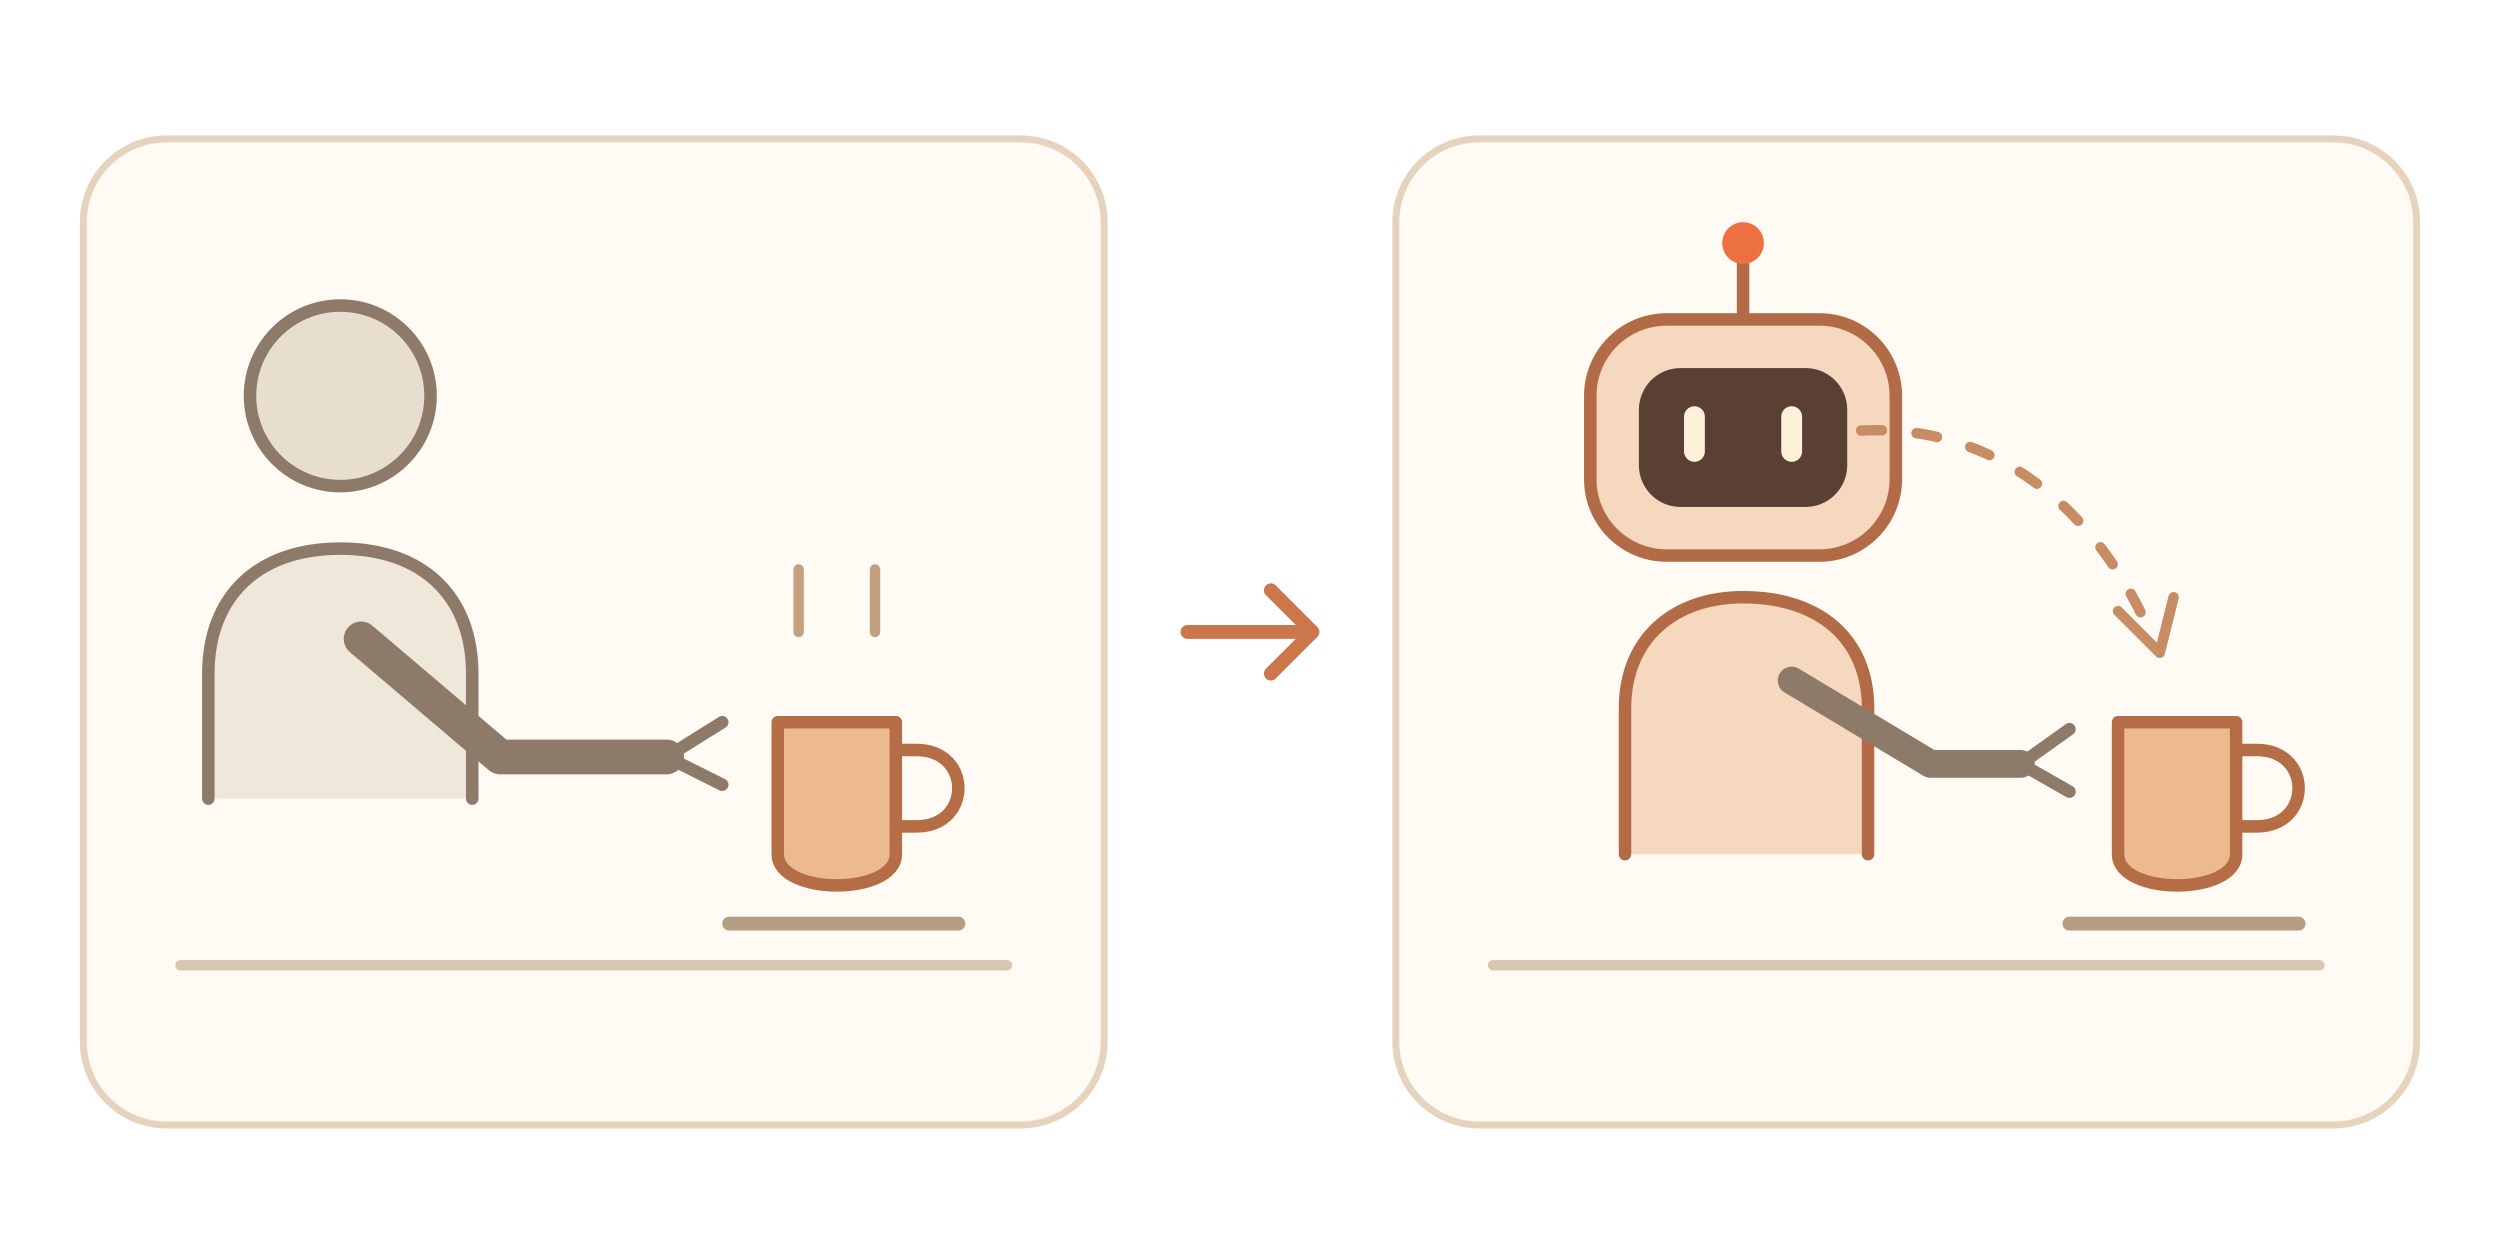
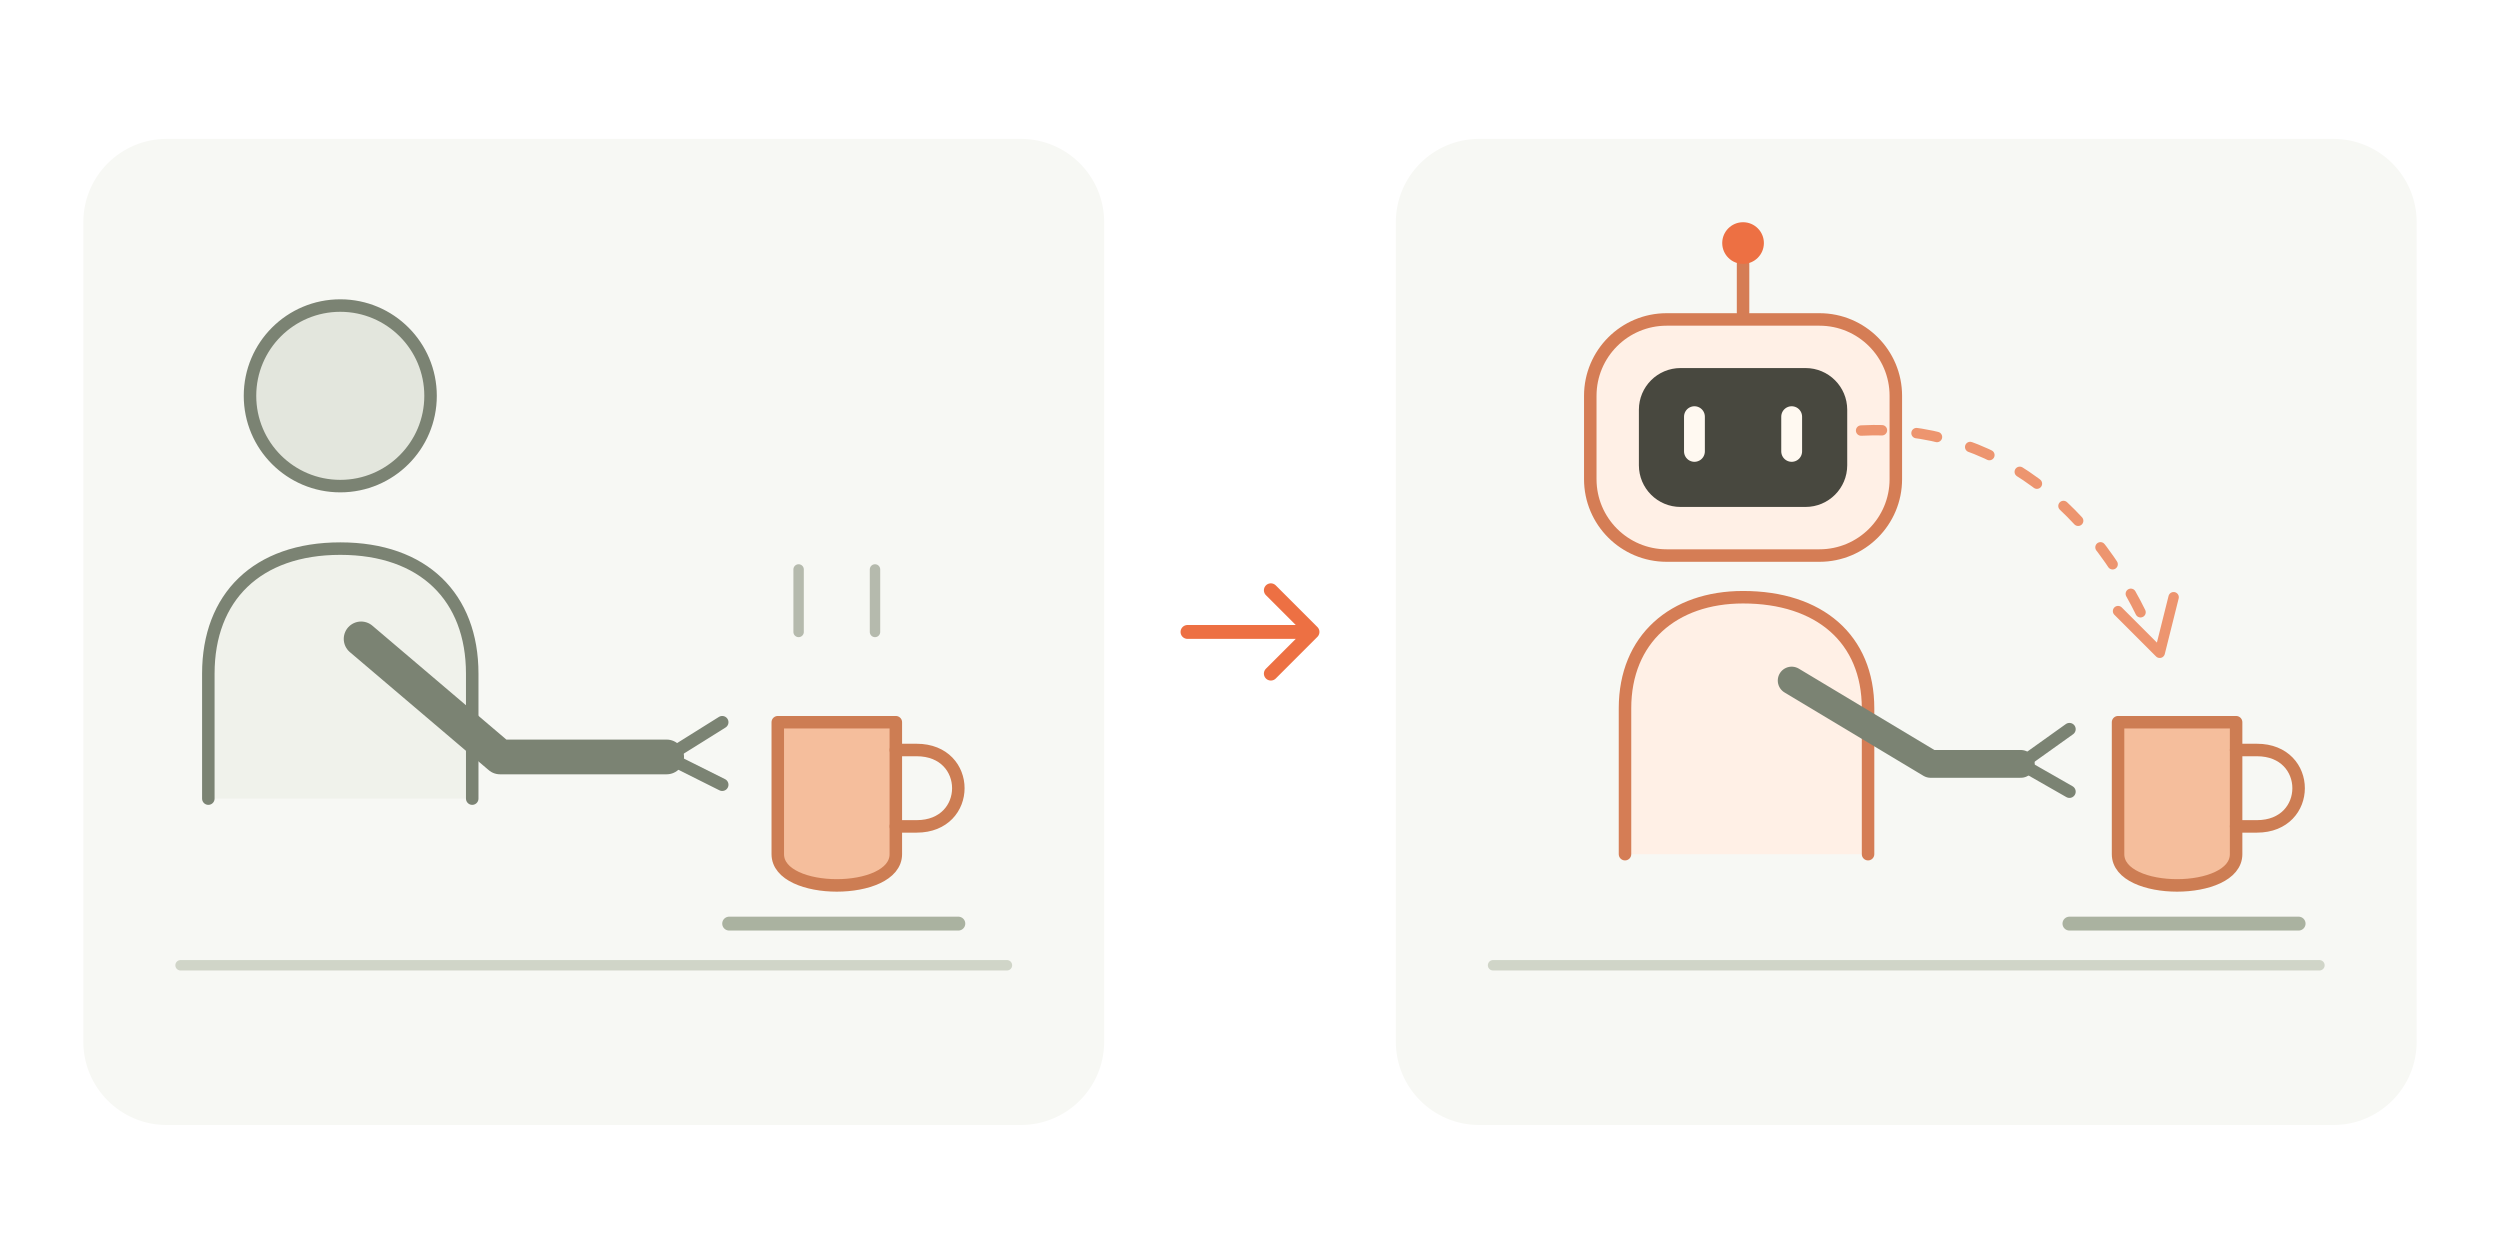
<svg xmlns="http://www.w3.org/2000/svg" width="360" height="180" viewBox="0 0 360 180" fill="none">
-   <rect x="12" y="20" width="147" height="142" rx="12" fill="#FFFAF3" stroke="#E6D3BE" />
-   <rect x="201" y="20" width="147" height="142" rx="12" fill="#FFFAF3" stroke="#E6D3BE" />
+   <rect x="12" y="20" width="147" height="142" rx="12" fill="#F7F8F4" />
+   <rect x="201" y="20" width="147" height="142" rx="12" fill="#F7F8F4" />
  <g stroke-linecap="round" stroke-linejoin="round">
-     <path d="M26 139H145M215 139H334" stroke="#D8C6B3" stroke-width="1.5" />
-     <circle cx="49" cy="57" r="13" fill="#E8DED0" stroke="#8D7A68" stroke-width="1.8" />
-     <path d="M30 115V97C30 86 37 79 49 79C61 79 68 86 68 97V115" fill="#F0E7DB" stroke="#8D7A68" stroke-width="1.8" />
-     <path d="M52 92L72 109H96" stroke="#8D7A68" stroke-width="5" />
-     <path d="M96 109L104 104M96 109L104 113" stroke="#8D7A68" stroke-width="1.8" />
-     <path d="M112 104H129V123C129 129 112 129 112 123V104Z" fill="#EDB98E" stroke="#B56D45" stroke-width="1.8" />
-     <path d="M129 108H132C140 108 140 119 132 119H129" stroke="#B56D45" stroke-width="1.8" />
-     <path d="M105 133H138" stroke="#B69D83" stroke-width="2" />
-     <path d="M115 91V82M126 91V82" stroke="#C3A17E" stroke-width="1.5" />
-     <path d="M171 91H189M183 85L189 91L183 97" stroke="#CC774B" stroke-width="2" />
-     <path d="M251 45V38" stroke="#B36B47" stroke-width="1.8" />
+     <path d="M26 139H145M215 139H334" stroke="#D0D5C8" stroke-width="1.5" />
+     <circle cx="49" cy="57" r="13" fill="#E3E6DD" stroke="#7B8373" stroke-width="1.8" />
+     <path d="M30 115V97C30 86 37 79 49 79C61 79 68 86 68 97V115" fill="#F0F2EB" stroke="#7B8373" stroke-width="1.8" />
+     <path d="M52 92L72 109H96" stroke="#7B8373" stroke-width="5" />
+     <path d="M96 109L104 104M96 109L104 113" stroke="#7B8373" stroke-width="1.8" />
+     <path d="M112 104H129V123C129 129 112 129 112 123V104Z" fill="#F5BE9C" stroke="#CD7D53" stroke-width="1.8" />
+     <path d="M129 108H132C140 108 140 119 132 119H129" stroke="#CD7D53" stroke-width="1.8" />
+     <path d="M105 133H138" stroke="#AAB2A0" stroke-width="2" />
+     <path d="M115 91V82M126 91V82" stroke="#B5BAAD" stroke-width="1.5" />
+     <path d="M171 91H189M183 85L189 91L183 97" stroke="#ED7043" stroke-width="2" />
+     <path d="M251 45V38" stroke="#D57D55" stroke-width="1.8" />
    <circle cx="251" cy="35" r="3" fill="#ED7043" />
-     <rect x="229" y="46" width="44" height="34" rx="11" fill="#F5D8BD" stroke="#B36B47" stroke-width="1.8" />
-     <rect x="236" y="53" width="30" height="20" rx="6" fill="#5A4034" />
-     <path d="M244 60V65M258 60V65" stroke="#FFF0DA" stroke-width="3" />
-     <path d="M234 123V102C234 92 241 86 251 86C262 86 269 92 269 102V123" fill="#F5D8BD" stroke="#B36B47" stroke-width="1.8" />
-     <path d="M258 98L278 110H291" stroke="#8D7A68" stroke-width="4" />
-     <path d="M291 110L298 105M291 110L298 114" stroke="#8D7A68" stroke-width="1.8" />
-     <path d="M305 104H322V123C322 129 305 129 305 123V104Z" fill="#EDB98E" stroke="#B56D45" stroke-width="1.8" />
-     <path d="M322 108H325C333 108 333 119 325 119H322" stroke="#B56D45" stroke-width="1.8" />
-     <path d="M298 133H331" stroke="#B69D83" stroke-width="2" />
-     <path d="M268 62C287 61 302 73 310 92" stroke="#C88C65" stroke-width="1.5" stroke-dasharray="3 5" />
-     <path d="M305 88L311 94L313 86" stroke="#C88C65" stroke-width="1.5" />
+     <rect x="229" y="46" width="44" height="34" rx="11" fill="#FFF0E6" stroke="#D57D55" stroke-width="1.8" />
+     <rect x="236" y="53" width="30" height="20" rx="6" fill="#48483F" />
+     <path d="M244 60V65M258 60V65" stroke="#FFF9F1" stroke-width="3" />
+     <path d="M234 123V102C234 92 241 86 251 86C262 86 269 92 269 102V123" fill="#FFF0E6" stroke="#D57D55" stroke-width="1.8" />
+     <path d="M258 98L278 110H291" stroke="#7B8373" stroke-width="4" />
+     <path d="M291 110L298 105M291 110L298 114" stroke="#7B8373" stroke-width="1.8" />
+     <path d="M305 104H322V123C322 129 305 129 305 123V104Z" fill="#F5BE9C" stroke="#CD7D53" stroke-width="1.8" />
+     <path d="M322 108H325C333 108 333 119 325 119H322" stroke="#CD7D53" stroke-width="1.8" />
+     <path d="M298 133H331" stroke="#AAB2A0" stroke-width="2" />
+     <path d="M268 62C287 61 302 73 310 92" stroke="#ED956F" stroke-width="1.5" stroke-dasharray="3 5" />
+     <path d="M305 88L311 94L313 86" stroke="#ED956F" stroke-width="1.5" />
  </g>
</svg>
